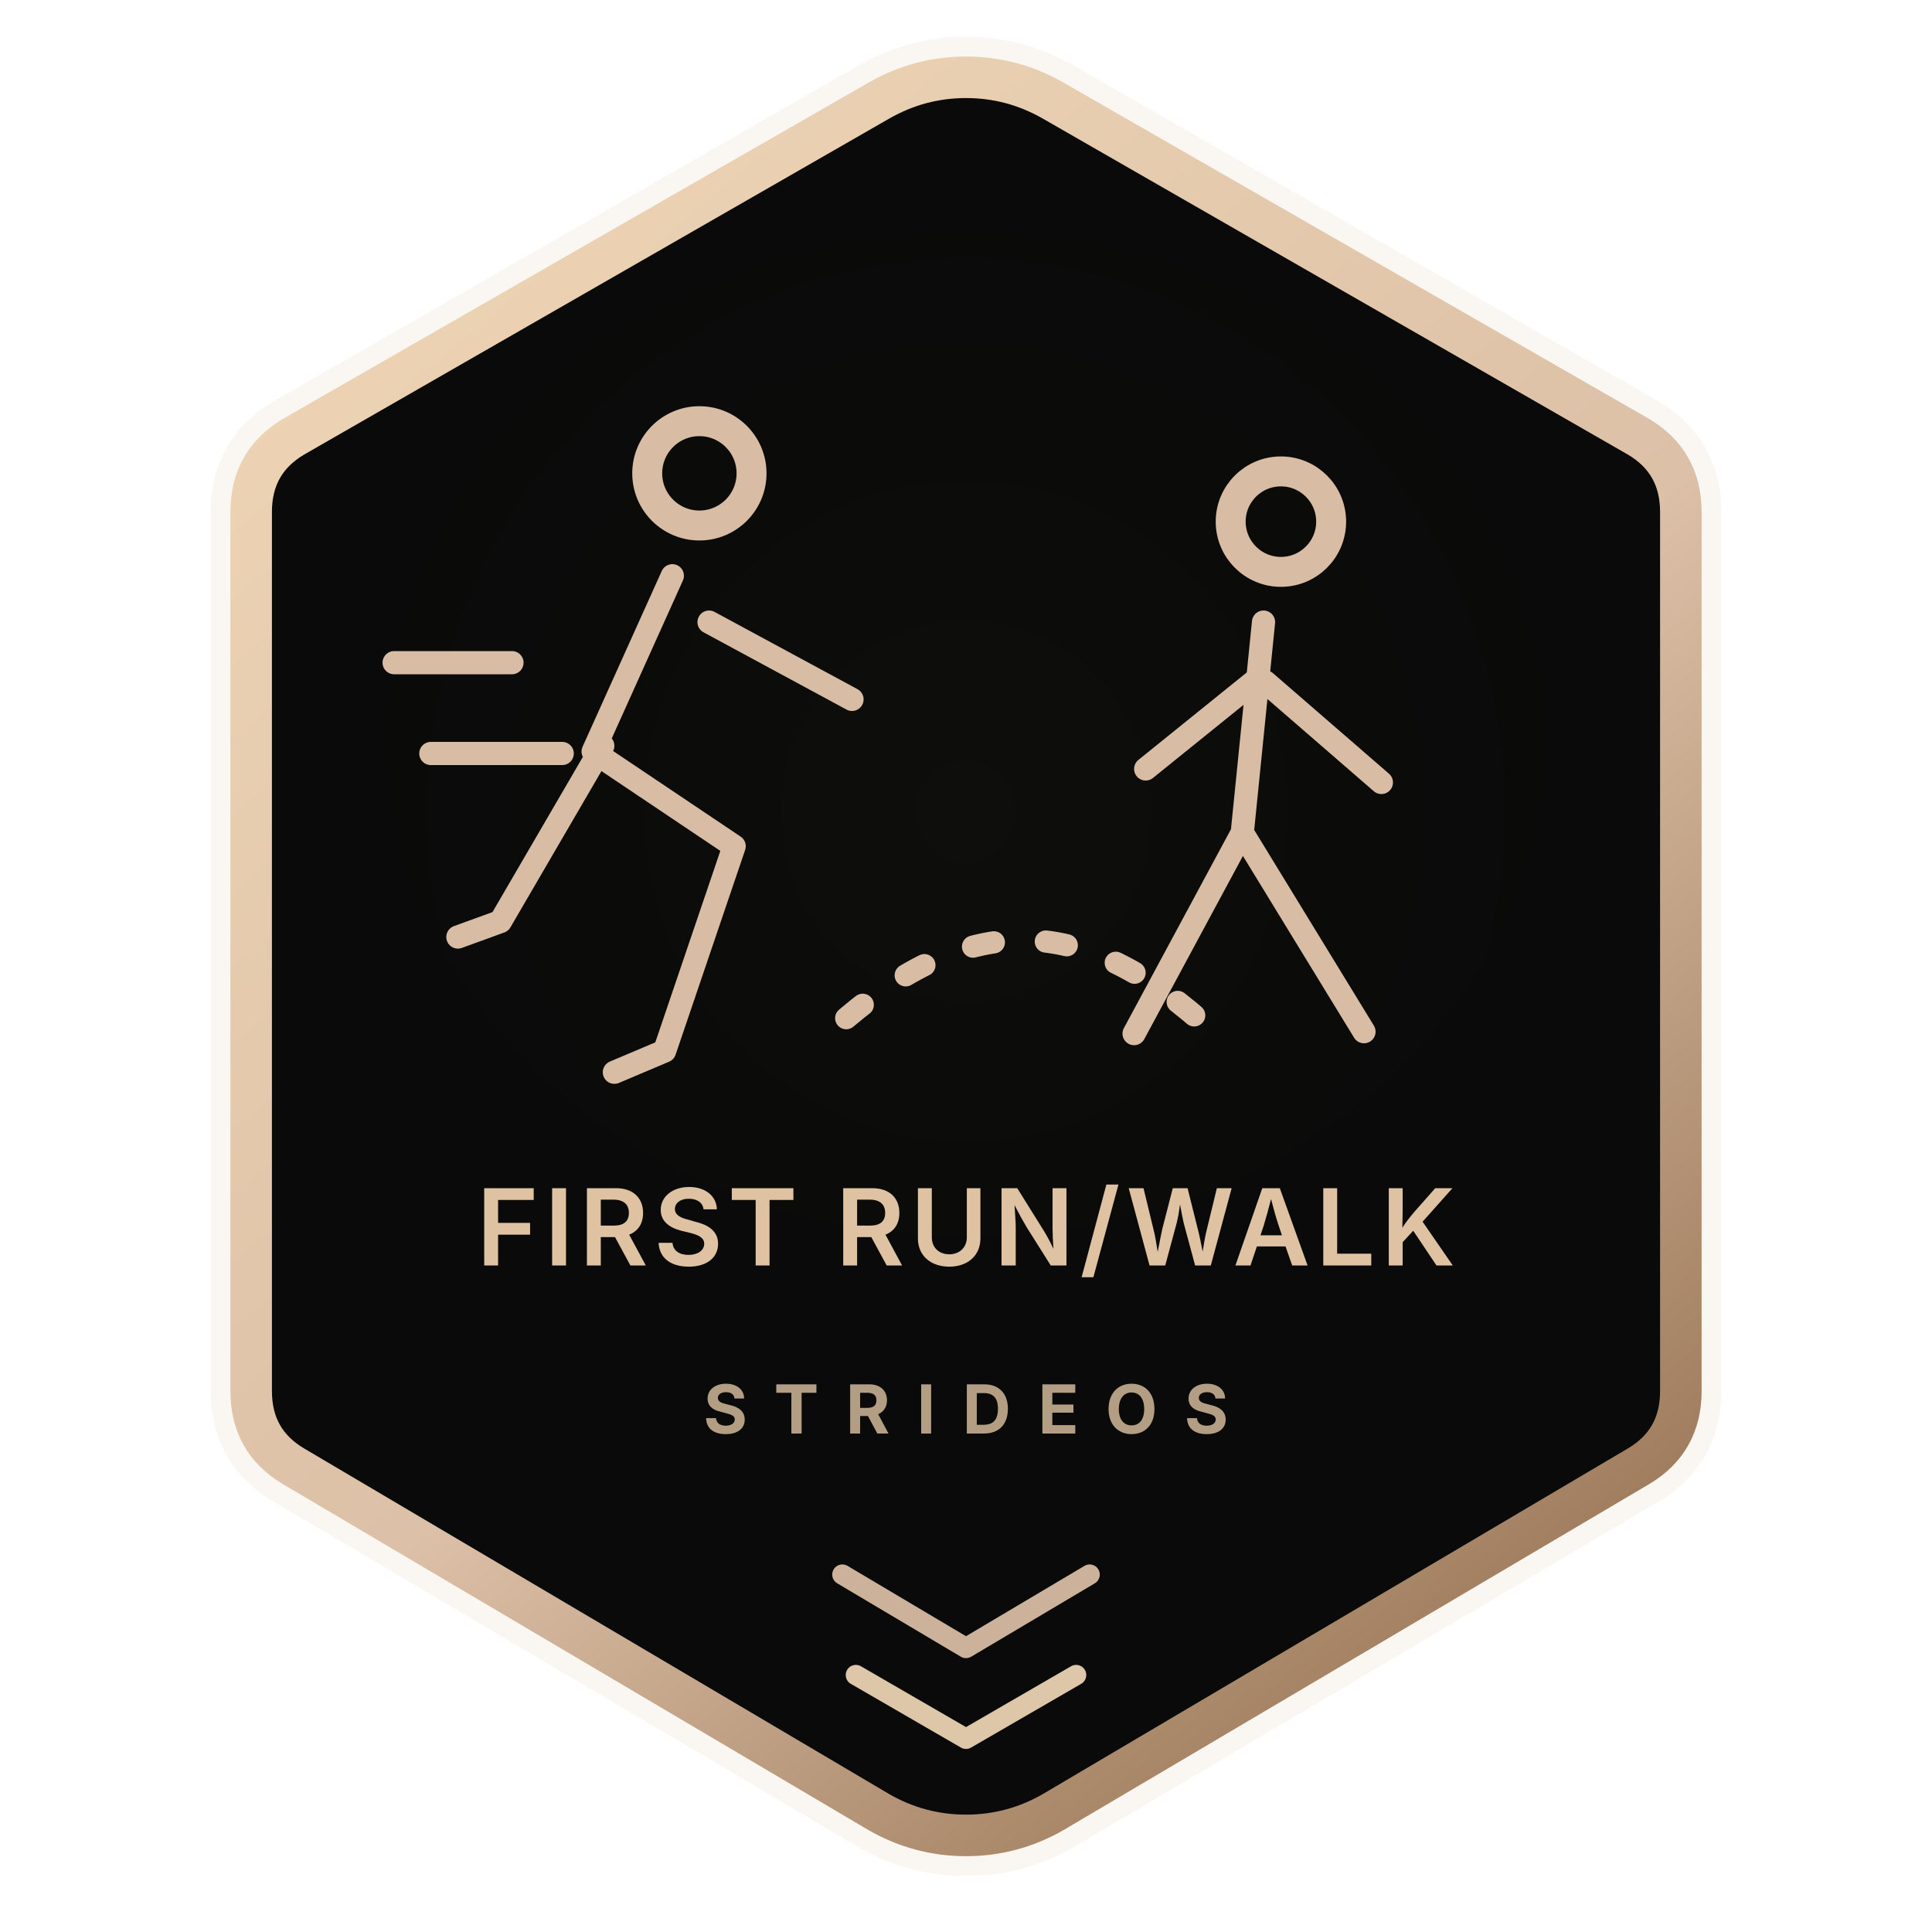
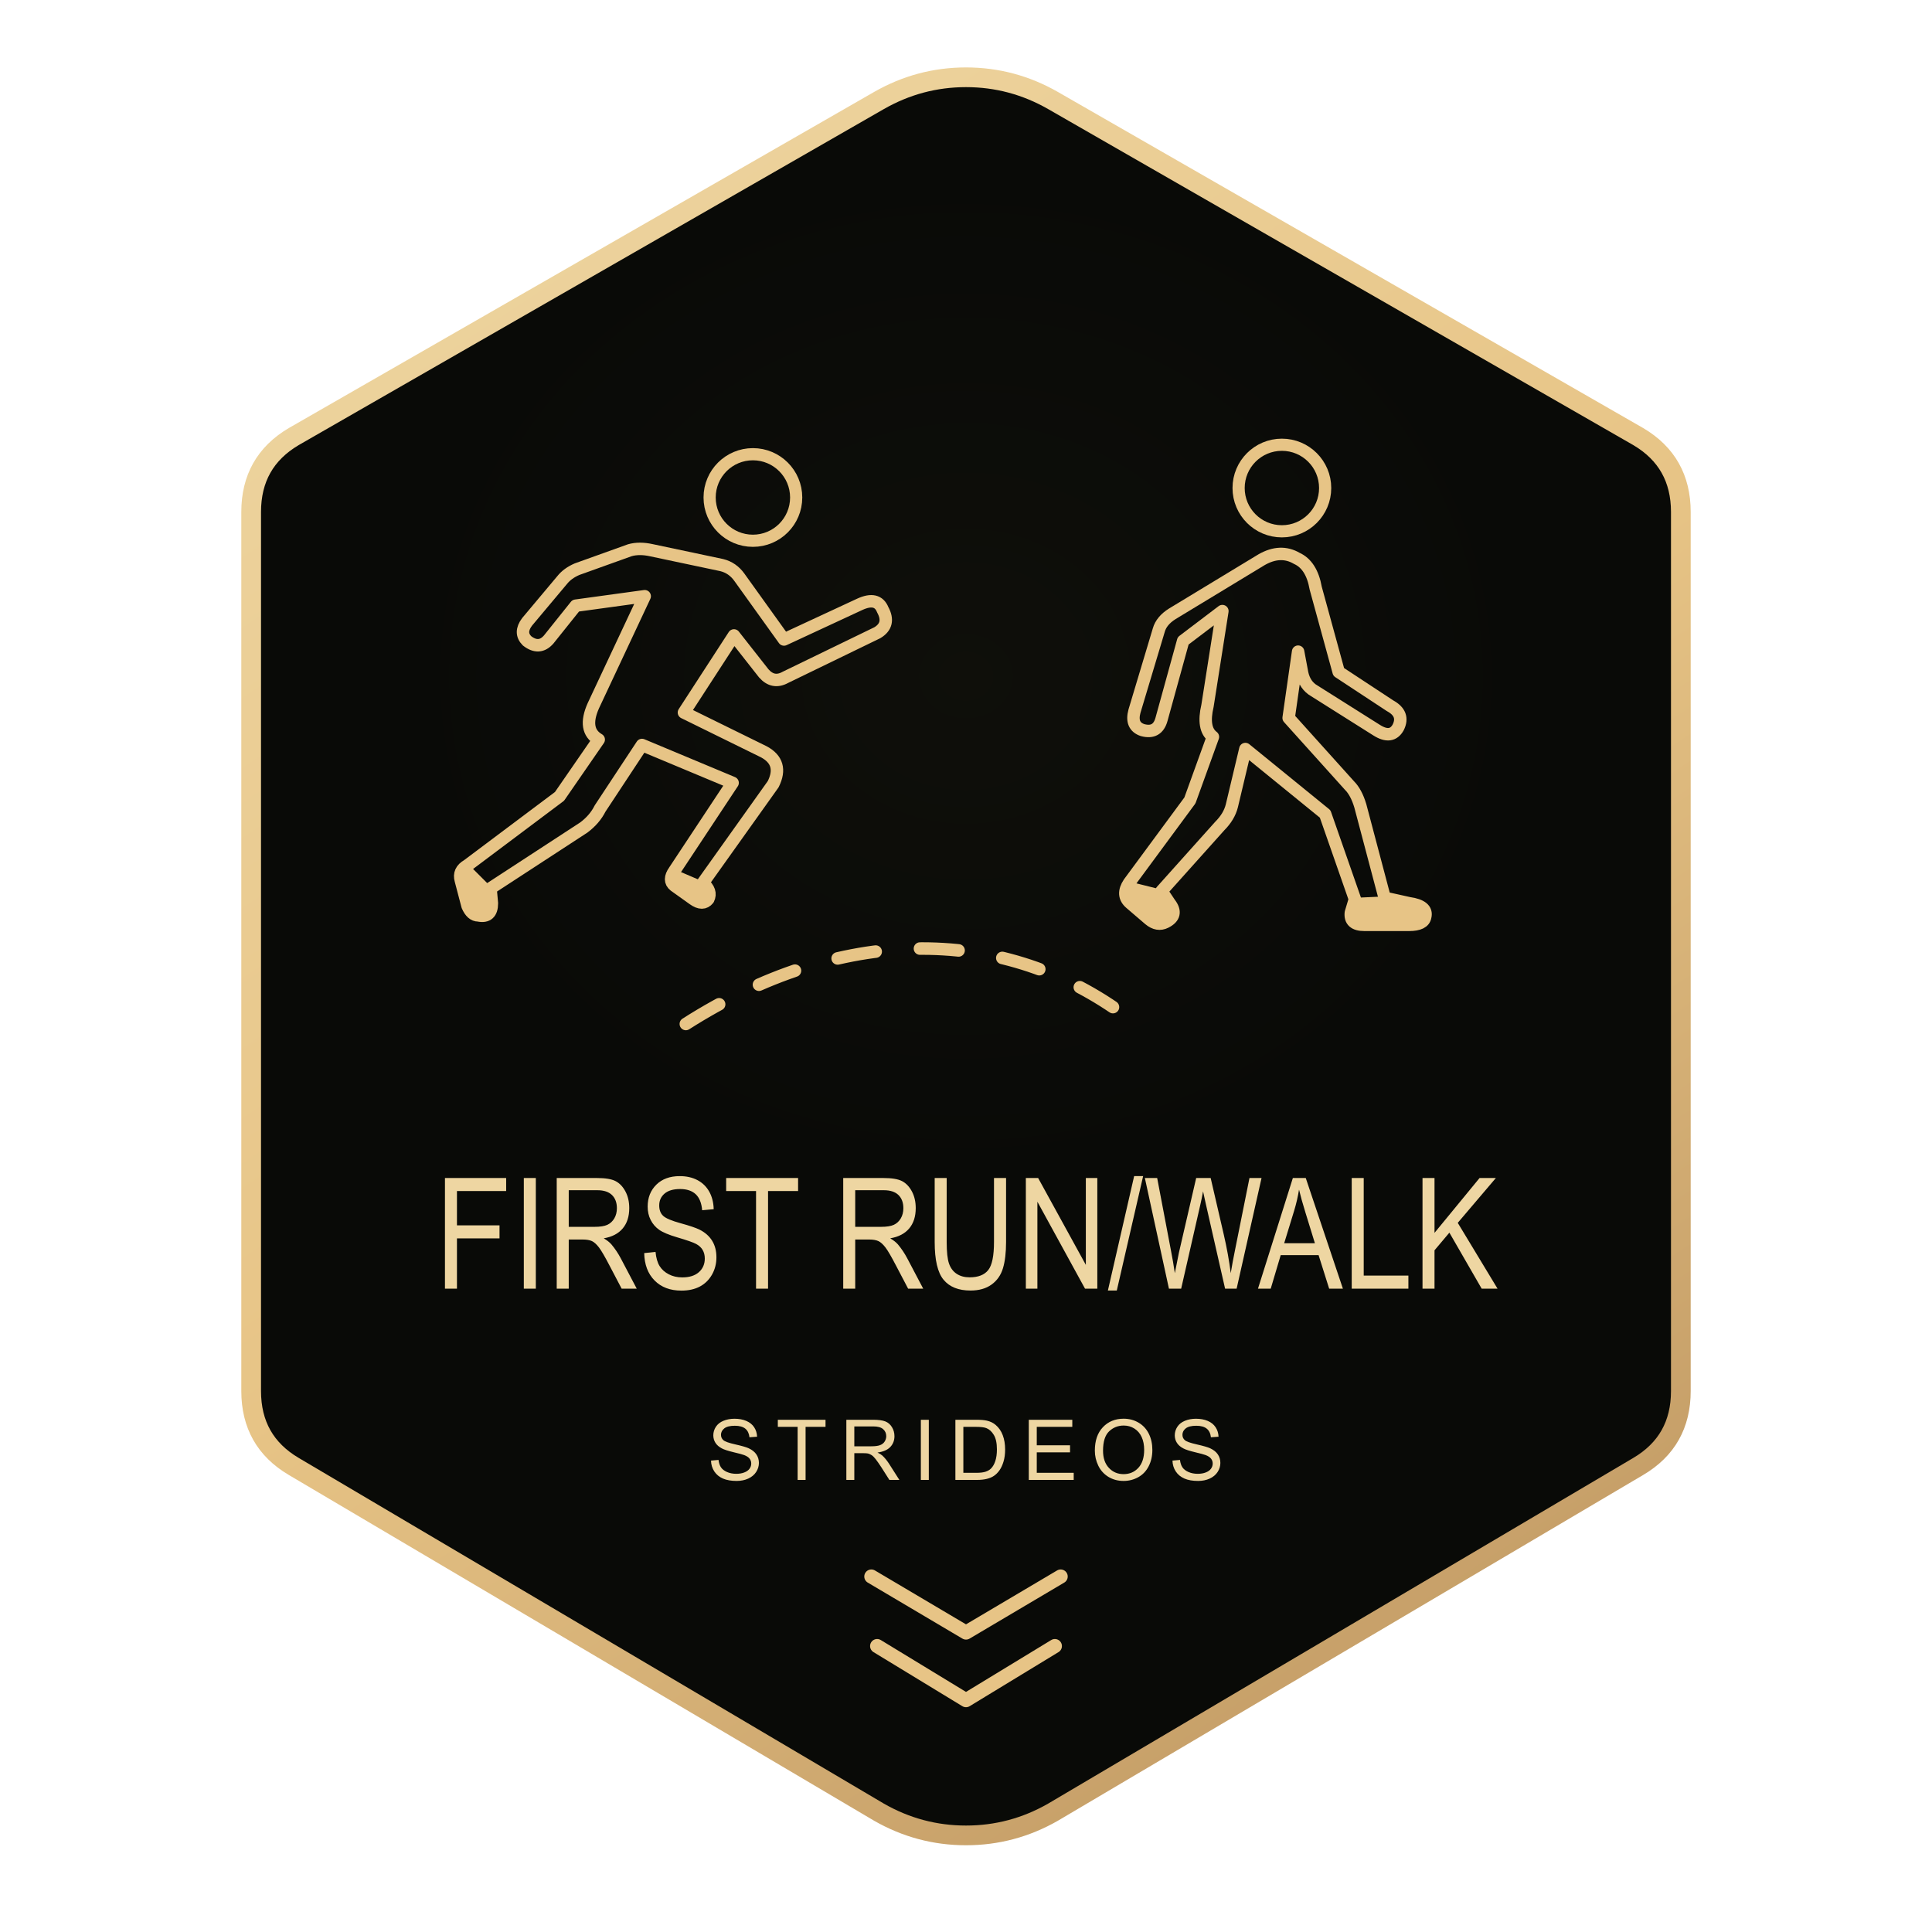
<svg xmlns="http://www.w3.org/2000/svg" width="100" height="100" viewBox="0 0 100 100" fill="none" role="img" aria-label="First Run/Walk achievement. Unlocked.">
  <defs>
-     <linearGradient id="firsts-first-run-walk-unlocked-edge" x1="14" y1="7" x2="86" y2="93" gradientUnits="userSpaceOnUse">
-       <stop offset="0" stop-color="#F0D7B6" />
-       <stop offset="0.54" stop-color="#DCC0A7" />
-       <stop offset="1" stop-color="#8D6847" />
+     <linearGradient id="firsts-first-run-walk-unlocked-edge" x1="20" y1="4" x2="80" y2="95" gradientUnits="userSpaceOnUse">
+       <stop stop-color="#EED6A2" />
+       <stop offset=".5" stop-color="#E7C486" />
+       <stop offset="1" stop-color="#BD9560" />
    </linearGradient>
-     <radialGradient id="firsts-first-run-walk-unlocked-glow" cx="0" cy="0" r="1" gradientUnits="userSpaceOnUse" gradientTransform="translate(50 42) rotate(90) scale(35 34)">
-       <stop offset="0" stop-color="#C79C70" stop-opacity="0.22" />
-       <stop offset="0.64" stop-color="#C79C70" stop-opacity="0.08" />
-       <stop offset="1" stop-color="#C79C70" stop-opacity="0" />
+     <radialGradient id="firsts-first-run-walk-unlocked-ambient">
+       <stop stop-color="#E7C486" stop-opacity=".025" />
+       <stop offset="1" stop-color="#E7C486" stop-opacity="0" />
    </radialGradient>
  </defs>
-   <path d="M50 4 Q52.4 4 54.5 5.2 L84.8 22.6 Q87 23.9 87 26.5 L87 72 Q87 74.6 84.8 75.9 L54.5 93.8 Q52.4 95 50 95 Q47.6 95 45.5 93.8 L15.2 75.9 Q13 74.6 13 72 L13 26.5 Q13 23.9 15.2 22.6 L45.5 5.2 Q47.6 4 50 4 Z" fill="none" stroke="#C79C70" stroke-width="4.2" stroke-linejoin="round" stroke-opacity="0.08" />
-   <path d="M50 4 Q52.4 4 54.5 5.2 L84.8 22.6 Q87 23.9 87 26.5 L87 72 Q87 74.6 84.8 75.9 L54.5 93.8 Q52.4 95 50 95 Q47.6 95 45.5 93.8 L15.2 75.9 Q13 74.6 13 72 L13 26.5 Q13 23.9 15.2 22.6 L45.5 5.2 Q47.6 4 50 4 Z" fill="#090A09" fill-opacity="1" stroke="url(#firsts-first-run-walk-unlocked-edge)" stroke-width="2.15" stroke-linejoin="round" stroke-opacity="1" />
-   <ellipse cx="50" cy="38" rx="30" ry="26" fill="url(#firsts-first-run-walk-unlocked-glow)" opacity="0.11" />
-   <g>
-     <circle cx="36.2" cy="24.5" r="2.7" fill="none" stroke="#DCC0A7" stroke-width="1.55" stroke-linecap="round" stroke-linejoin="round" stroke-opacity="0.98" />
-     <path d="M34.8 29.8 L30.7 38.9 L38 43.8 M31.2 38.6 L25.9 47.7 L23.7 48.5 M38 43.8 L34.4 54.4 L31.8 55.5 M36.7 32.2 L44.1 36.2 M26.5 34.3 H20.4 M29.1 39 H22.3" fill="none" stroke="#DCC0A7" stroke-width="1.2" stroke-linecap="round" stroke-linejoin="round" stroke-opacity="0.98" />
-     <path d="M43.8 52.7 C50.3 47.2 55.9 47.4 62.1 52.8" fill="none" stroke="#DCC0A7" stroke-width="1.15" stroke-linecap="round" stroke-linejoin="round" stroke-opacity="0.98" stroke-dasharray="1.1 2.7" />
-     <circle cx="66.3" cy="27" r="2.6" fill="none" stroke="#DCC0A7" stroke-width="1.55" stroke-linecap="round" stroke-linejoin="round" stroke-opacity="0.98" />
-     <path d="M65.4 32.2 L64.3 43.1 M64.3 43.1 L58.7 53.5 M64.3 43.1 L70.6 53.4 M65 35.2 L59.3 39.8 M65.5 35.3 L71.5 40.5" fill="none" stroke="#DCC0A7" stroke-width="1.2" stroke-linecap="round" stroke-linejoin="round" stroke-opacity="0.98" />
+   <path d="M50 4 Q52.4 4 54.5 5.2 L84.8 22.6 Q87 23.9 87 26.5 L87 72 Q87 74.6 84.8 75.9 L54.5 93.8 Q52.4 95 50 95 Q47.6 95 45.5 93.8 L15.2 75.9 Q13 74.6 13 72 L13 26.5 Q13 23.9 15.2 22.6 L45.5 5.2 Q47.6 4 50 4 Z" fill="#090A07" fill-opacity="1" stroke="url(#firsts-first-run-walk-unlocked-edge)" stroke-width="1.02" stroke-linejoin="round" />
+   <ellipse cx="50" cy="35" rx="30" ry="27" fill="url(#firsts-first-run-walk-unlocked-ambient)" />
+   <g data-glyph="run-walk-transition">
+     <g transform="translate(-1 10) scale(.7)">
+       <g data-glyph="outlined-runner" stroke="#E7C486" stroke-linecap="round" stroke-linejoin="round">
+         <circle cx="57.1" cy="22.5" r="3.2" stroke-width=".9" />
+         <path data-body="continuous-silhouette" d="M48 26.4 Q48.7 26.2 49.6 26.4 L54.8 27.5 Q55.6 27.7 56.1 28.4 L59.4 33 L65 30.4 Q66.3 29.8 66.7 30.8 Q67.3 31.9 66.3 32.5 L59.5 35.8 Q58.6 36.3 57.9 35.5 L55.7 32.7 L52 38.4 L57.9 41.3 Q59.4 42.1 58.6 43.7 L53.4 51 Q54.1 51.6 53.8 52.2 Q53.4 52.7 52.7 52.2 L51.3 51.2 Q50.8 50.8 51.3 50.1 L55.6 43.6 L48.9 40.8 L45.8 45.5 Q45.4 46.3 44.6 46.9 L37.7 51.4 L37.8 52.5 Q37.8 53.6 36.8 53.4 Q36.3 53.4 36 52.7 L35.5 50.8 Q35.3 50.1 36 49.7 L42.8 44.6 L45.7 40.4 Q44.5 39.7 45.3 37.9 L49.1 29.8 L44 30.5 L42 33 Q41.3 33.8 40.4 33.1 Q39.8 32.5 40.4 31.7 L43 28.6 Q43.4 28.1 44.1 27.8 Z" stroke-width=".92" />
+         <path data-shoe="rear" d="M36 49.7 L37.7 51.4 L37.8 52.5 Q37.8 53.6 36.8 53.4 Q36.3 53.4 36 52.7 L35.5 50.8 Q35.3 50.1 36 49.7 Z" fill="#E7C486" stroke-width=".2" />
+         <path data-shoe="front" d="M51.3 50.1 L53.4 51 Q54.1 51.6 53.8 52.2 Q53.4 52.7 52.7 52.2 L51.3 51.2 Q50.8 50.8 51.3 50.1 Z" fill="#E7C486" stroke-width=".2" />
+       </g>
+     </g>
+     <g transform="translate(31 10) scale(.7)">
+       <g data-glyph="outlined-walker" stroke="#E7C486" stroke-linecap="round" stroke-linejoin="round">
+         <circle cx="50.5" cy="21.8" r="3.2" stroke-width=".9" />
+         <path data-body="continuous-silhouette" d="M49 27.1 Q50.4 26.3 51.6 27 Q52.7 27.5 53 29.2 L54.7 35.4 L58.5 37.9 Q59.6 38.5 59.1 39.5 Q58.6 40.4 57.5 39.7 L52.9 36.8 Q52.2 36.4 52 35.5 L51.7 33.9 L51 38.8 L55.5 43.8 Q56 44.3 56.3 45.3 L58.1 52.1 L59.9 52.5 Q61.3 52.7 61.1 53.5 Q61 54.1 59.9 54.1 L56.6 54.1 Q55.5 54.1 55.6 53.2 L55.9 52.2 L53.7 45.9 L47.8 41.1 L46.8 45.3 Q46.6 46.1 45.9 46.8 L41.6 51.6 L42.2 52.5 Q42.9 53.4 41.9 53.9 Q41.3 54.2 40.7 53.7 L39.3 52.5 Q38.6 51.9 39.2 51 L43.7 44.9 L45.4 40.2 Q44.6 39.6 45 37.9 L46.1 30.9 L43.2 33.1 L41.6 38.9 Q41.3 40 40.2 39.7 Q39.3 39.4 39.6 38.3 L41.4 32.3 Q41.6 31.6 42.4 31.1 Z" stroke-width=".92" />
+         <path data-shoe="rear" d="M41.6 51.6 L42.2 52.5 Q42.9 53.4 41.9 53.9 Q41.3 54.2 40.7 53.7 L39.3 52.5 Q38.6 51.9 39.2 51 Z" fill="#E7C486" stroke-width=".2" />
+         <path data-shoe="front" d="M58.1 52.1 L59.9 52.5 Q61.3 52.7 61.1 53.5 Q61 54.1 59.9 54.1 L56.6 54.1 Q55.5 54.1 55.6 53.2 L55.9 52.2 Z" fill="#E7C486" stroke-width=".2" />
+       </g>
+     </g>
+     <path d="M35.5 53 C43.5 47.9 51.7 47.9 58 52.4" stroke="#E7C486" stroke-linecap="round" stroke-linejoin="round" stroke-width=".65" stroke-dasharray="2 2.3" />
  </g>
-   <text x="50" y="65.5" text-anchor="middle" font-family="'Avenir Next', Inter, Arial, sans-serif" font-size="5.5" font-weight="600" letter-spacing="0.28" fill="#E4C8A6" fill-opacity="0.97">FIRST RUN/WALK</text>
-   <text x="50" y="74.2" text-anchor="middle" font-family="'Avenir Next', Inter, Arial, sans-serif" font-size="3.5" font-weight="700" letter-spacing="1.38" fill="#E4C8A6" fill-opacity="0.78">STRIDEOS</text>
-   <path d="M43.6 81.5 L50 85.3 L56.4 81.5" fill="none" stroke="#DCC0A7" stroke-width="1.05" stroke-linecap="round" stroke-linejoin="round" stroke-opacity="0.92" />
-   <path d="M44.3 86.7 L50 90 L55.7 86.7" fill="none" stroke="#F0D7B6" stroke-width="1.05" stroke-linecap="round" stroke-linejoin="round" stroke-opacity="0.92" />
+   <g data-title="First Run/Walk">
+     <path data-text="FIRST RUN/WALK" fill="#EED6A2" stroke="none" d="M23.031 66.7L23.031 60.974L26.199 60.974L26.199 61.649L23.652 61.649L23.652 63.423L25.855 63.423L25.855 64.099L23.652 64.099L23.652 66.7ZM27.113 66.7L27.113 60.974L27.734 60.974L27.734 66.7ZM28.816 66.7L28.816 60.974L30.898 60.974C31.333 60.974 31.654 61.027 31.861 61.134C32.068 61.241 32.238 61.418 32.371 61.667C32.504 61.916 32.57 62.204 32.57 62.532C32.57 62.965 32.458 63.315 32.232 63.583C32.007 63.852 31.68 64.022 31.25 64.095C31.424 64.199 31.557 64.305 31.648 64.411C31.833 64.63 31.996 64.874 32.137 65.142L32.957 66.7L32.176 66.7L31.551 65.509C31.309 65.043 31.125 64.729 31.002 64.567C30.878 64.406 30.758 64.297 30.643 64.241C30.526 64.186 30.364 64.157 30.156 64.157L29.438 64.157L29.438 66.7ZM29.438 63.501L30.773 63.501C31.065 63.501 31.286 63.466 31.438 63.396C31.588 63.325 31.708 63.215 31.797 63.063C31.885 62.913 31.93 62.737 31.93 62.536C31.93 62.247 31.845 62.02 31.676 61.854C31.506 61.689 31.255 61.606 30.922 61.606L29.438 61.606ZM33.344 64.86L33.93 64.798C33.961 65.113 34.032 65.358 34.143 65.534C34.253 65.71 34.411 65.852 34.617 65.958C34.823 66.065 35.055 66.118 35.312 66.118C35.682 66.118 35.969 66.028 36.174 65.847C36.378 65.666 36.48 65.431 36.48 65.142C36.48 64.973 36.443 64.825 36.369 64.698C36.295 64.572 36.183 64.469 36.033 64.388C35.883 64.307 35.56 64.194 35.062 64.048C34.62 63.918 34.305 63.786 34.117 63.653C33.93 63.521 33.784 63.352 33.68 63.147C33.575 62.943 33.523 62.712 33.523 62.454C33.523 61.991 33.673 61.612 33.973 61.317C34.272 61.023 34.676 60.876 35.184 60.876C35.532 60.876 35.838 60.945 36.1 61.083C36.361 61.221 36.564 61.419 36.709 61.677C36.854 61.935 36.931 62.238 36.941 62.587L36.344 62.642C36.312 62.27 36.201 61.993 36.01 61.813C35.818 61.634 35.549 61.544 35.203 61.544C34.852 61.544 34.583 61.623 34.398 61.78C34.213 61.938 34.121 62.142 34.121 62.392C34.121 62.624 34.188 62.803 34.324 62.931C34.459 63.059 34.764 63.188 35.238 63.317C35.702 63.445 36.027 63.556 36.215 63.649C36.501 63.795 36.717 63.987 36.863 64.226C37.009 64.464 37.082 64.749 37.082 65.079C37.082 65.407 37.005 65.706 36.852 65.976C36.698 66.245 36.489 66.45 36.225 66.591C35.96 66.731 35.642 66.802 35.27 66.802C34.688 66.802 34.226 66.627 33.881 66.278C33.536 65.93 33.356 65.457 33.344 64.86ZM39.133 66.7L39.133 61.649L37.586 61.649L37.586 60.974L41.309 60.974L41.309 61.649L39.754 61.649L39.754 66.7ZM43.645 66.7L43.645 60.974L45.727 60.974C46.161 60.974 46.482 61.027 46.689 61.134C46.896 61.241 47.066 61.418 47.199 61.667C47.332 61.916 47.398 62.204 47.398 62.532C47.398 62.965 47.286 63.315 47.061 63.583C46.835 63.852 46.508 64.022 46.078 64.095C46.252 64.199 46.385 64.305 46.477 64.411C46.661 64.63 46.824 64.874 46.965 65.142L47.785 66.7L47.004 66.7L46.379 65.509C46.137 65.043 45.954 64.729 45.83 64.567C45.706 64.406 45.586 64.297 45.471 64.241C45.354 64.186 45.192 64.157 44.984 64.157L44.266 64.157L44.266 66.7ZM44.266 63.501L45.602 63.501C45.893 63.501 46.114 63.466 46.266 63.396C46.417 63.325 46.536 63.215 46.625 63.063C46.713 62.913 46.758 62.737 46.758 62.536C46.758 62.247 46.673 62.02 46.504 61.854C46.334 61.689 46.083 61.606 45.75 61.606L44.266 61.606ZM51.449 60.974L52.074 60.974L52.074 64.282C52.074 64.837 52.02 65.292 51.912 65.647C51.804 66.003 51.607 66.284 51.322 66.489C51.037 66.695 50.674 66.798 50.234 66.798C49.614 66.798 49.15 66.613 48.842 66.243C48.533 65.874 48.379 65.22 48.379 64.282L48.379 60.974L49 60.974L49 64.278C49 64.797 49.04 65.172 49.121 65.403C49.202 65.635 49.334 65.812 49.518 65.933C49.701 66.054 49.924 66.114 50.188 66.114C50.63 66.114 50.951 65.989 51.15 65.739C51.35 65.489 51.449 65.002 51.449 64.278ZM53.098 66.7L53.098 60.974L53.734 60.974L56.203 65.47L56.203 60.974L56.797 60.974L56.797 66.7L56.16 66.7L53.695 62.2L53.695 66.7ZM57.344 66.798L58.703 60.876L59.168 60.876L57.805 66.798ZM60.504 66.7L59.258 60.974L59.895 60.974L60.609 64.728C60.685 65.113 60.751 65.504 60.809 65.899L61.02 64.841L61.914 60.974L62.664 60.974L63.336 63.872C63.5 64.578 63.622 65.254 63.703 65.899C63.763 65.527 63.84 65.112 63.934 64.653L64.672 60.974L65.297 60.974L64.008 66.7L63.41 66.7L62.418 62.337L62.27 61.665C62.225 61.915 62.18 62.139 62.133 62.337L61.137 66.7ZM65.113 66.7L66.918 60.974L67.586 60.974L69.508 66.7L68.797 66.7L68.25 64.966L66.289 64.966L65.773 66.7ZM66.469 64.349L68.059 64.349L67.57 62.763C67.419 62.276 67.309 61.88 67.238 61.575C67.178 61.942 67.094 62.307 66.984 62.669ZM69.965 66.7L69.965 60.974L70.586 60.974L70.586 66.024L72.898 66.024L72.898 66.7ZM73.629 66.7L73.629 60.974L74.25 60.974L74.25 63.813L76.582 60.974L77.426 60.974L75.453 63.294L77.512 66.7L76.691 66.7L75.02 63.802L74.25 64.716L74.25 66.7ZM22.48 59.216" />
+   </g>
+   <g data-wordmark="STRIDEOS">
+     <path data-text="STRIDEOS" fill="#EED6A2" stroke="none" d="M36.802 75.6L37.191 75.565C37.209 75.721 37.251 75.85 37.318 75.95C37.385 76.049 37.49 76.129 37.632 76.192C37.774 76.253 37.934 76.284 38.111 76.284C38.268 76.284 38.407 76.26 38.527 76.213C38.646 76.167 38.736 76.103 38.794 76.022C38.854 75.94 38.884 75.851 38.884 75.754C38.884 75.657 38.855 75.572 38.798 75.499C38.742 75.426 38.649 75.365 38.519 75.315C38.436 75.283 38.25 75.232 37.964 75.165C37.678 75.096 37.477 75.031 37.363 74.969C37.214 74.891 37.104 74.795 37.031 74.68C36.958 74.564 36.921 74.435 36.921 74.292C36.921 74.134 36.965 73.987 37.054 73.85C37.144 73.713 37.274 73.61 37.445 73.54C37.617 73.469 37.807 73.434 38.017 73.434C38.248 73.434 38.451 73.471 38.626 73.545C38.803 73.62 38.939 73.729 39.035 73.874C39.129 74.018 39.18 74.182 39.187 74.364L38.792 74.393C38.771 74.197 38.7 74.048 38.578 73.948C38.455 73.848 38.274 73.797 38.035 73.797C37.785 73.797 37.602 73.843 37.488 73.934C37.375 74.025 37.318 74.135 37.318 74.264C37.318 74.376 37.358 74.468 37.439 74.54C37.518 74.613 37.725 74.687 38.06 74.762C38.395 74.838 38.625 74.904 38.75 74.961C38.93 75.045 39.064 75.151 39.15 75.28C39.237 75.408 39.281 75.555 39.281 75.721C39.281 75.887 39.233 76.043 39.138 76.19C39.043 76.336 38.906 76.45 38.728 76.532C38.551 76.612 38.352 76.653 38.13 76.653C37.848 76.653 37.611 76.612 37.421 76.53C37.231 76.448 37.082 76.325 36.972 76.161C36.864 75.996 36.807 75.809 36.802 75.6ZM41.285 76.6L41.285 73.854L40.26 73.854L40.26 73.487L42.729 73.487L42.729 73.854L41.697 73.854L41.697 76.6ZM43.807 76.6L43.807 73.487L45.188 73.487C45.465 73.487 45.676 73.515 45.821 73.571C45.965 73.627 46.081 73.726 46.167 73.868C46.253 74.008 46.297 74.165 46.297 74.336C46.297 74.557 46.226 74.743 46.083 74.895C45.939 75.046 45.718 75.143 45.418 75.184C45.528 75.236 45.611 75.288 45.668 75.338C45.788 75.449 45.902 75.587 46.01 75.752L46.551 76.6L46.034 76.6L45.622 75.952C45.5 75.766 45.401 75.623 45.323 75.524C45.246 75.425 45.176 75.356 45.114 75.317C45.052 75.277 44.99 75.249 44.926 75.233C44.879 75.223 44.803 75.217 44.698 75.217L44.219 75.217L44.219 76.6ZM44.219 74.86L45.104 74.86C45.292 74.86 45.44 74.841 45.545 74.803C45.652 74.764 45.733 74.702 45.788 74.616C45.843 74.53 45.872 74.437 45.872 74.336C45.872 74.189 45.818 74.068 45.711 73.973C45.604 73.878 45.436 73.831 45.206 73.831L44.219 73.831ZM47.663 76.6L47.663 73.487L48.075 73.487L48.075 76.6ZM49.451 76.6L49.451 73.487L50.523 73.487C50.766 73.487 50.95 73.502 51.078 73.532C51.256 73.572 51.409 73.646 51.535 73.754C51.699 73.893 51.821 74.07 51.902 74.286C51.984 74.502 52.025 74.749 52.025 75.026C52.025 75.263 51.997 75.473 51.941 75.655C51.887 75.837 51.815 75.988 51.729 76.108C51.643 76.228 51.548 76.322 51.445 76.391C51.344 76.46 51.22 76.512 51.074 76.547C50.93 76.583 50.763 76.6 50.574 76.6ZM49.863 76.233L50.527 76.233C50.733 76.233 50.894 76.214 51.01 76.176C51.127 76.137 51.221 76.083 51.291 76.014C51.389 75.917 51.464 75.785 51.518 75.62C51.572 75.455 51.6 75.254 51.6 75.02C51.6 74.695 51.546 74.445 51.439 74.27C51.333 74.094 51.203 73.977 51.051 73.918C50.94 73.875 50.762 73.854 50.518 73.854L49.863 73.854ZM53.25 76.6L53.25 73.487L55.502 73.487L55.502 73.854L53.663 73.854L53.663 74.807L55.385 74.807L55.385 75.172L53.663 75.172L53.663 76.233L55.575 76.233L55.575 76.6ZM56.669 75.084C56.669 74.568 56.808 74.164 57.085 73.872C57.362 73.579 57.72 73.432 58.159 73.432C58.447 73.432 58.706 73.501 58.937 73.639C59.167 73.776 59.343 73.967 59.464 74.213C59.585 74.458 59.646 74.736 59.646 75.047C59.646 75.364 59.582 75.646 59.454 75.895C59.326 76.144 59.146 76.333 58.913 76.461C58.68 76.589 58.428 76.653 58.157 76.653C57.864 76.653 57.602 76.583 57.37 76.442C57.14 76.3 56.965 76.107 56.847 75.862C56.728 75.616 56.669 75.357 56.669 75.084ZM57.093 75.09C57.093 75.465 57.193 75.761 57.396 75.977C57.597 76.193 57.851 76.301 58.155 76.301C58.465 76.301 58.72 76.193 58.921 75.975C59.121 75.756 59.222 75.447 59.222 75.045C59.222 74.792 59.179 74.57 59.093 74.381C59.007 74.193 58.881 74.046 58.716 73.942C58.552 73.838 58.367 73.786 58.161 73.786C57.869 73.786 57.618 73.886 57.407 74.086C57.197 74.287 57.093 74.622 57.093 75.09ZM60.687 75.6L61.076 75.565C61.094 75.721 61.136 75.85 61.203 75.95C61.27 76.049 61.375 76.129 61.517 76.192C61.659 76.253 61.818 76.284 61.996 76.284C62.153 76.284 62.292 76.26 62.412 76.213C62.531 76.167 62.621 76.103 62.679 76.022C62.739 75.94 62.769 75.851 62.769 75.754C62.769 75.657 62.74 75.572 62.683 75.499C62.627 75.426 62.534 75.365 62.404 75.315C62.32 75.283 62.135 75.232 61.849 75.165C61.562 75.096 61.362 75.031 61.248 74.969C61.099 74.891 60.988 74.795 60.916 74.68C60.842 74.564 60.806 74.435 60.806 74.292C60.806 74.134 60.85 73.987 60.939 73.85C61.029 73.713 61.159 73.61 61.33 73.54C61.501 73.469 61.692 73.434 61.902 73.434C62.132 73.434 62.335 73.471 62.511 73.545C62.688 73.62 62.824 73.729 62.919 73.874C63.014 74.018 63.065 74.182 63.072 74.364L62.677 74.393C62.656 74.197 62.584 74.048 62.462 73.948C62.34 73.848 62.159 73.797 61.919 73.797C61.669 73.797 61.487 73.843 61.373 73.934C61.259 74.025 61.203 74.135 61.203 74.264C61.203 74.376 61.243 74.468 61.324 74.54C61.403 74.613 61.61 74.687 61.945 74.762C62.279 74.838 62.509 74.904 62.634 74.961C62.815 75.045 62.949 75.151 63.035 75.28C63.122 75.408 63.166 75.555 63.166 75.721C63.166 75.887 63.118 76.043 63.023 76.19C62.928 76.336 62.791 76.45 62.613 76.532C62.436 76.612 62.236 76.653 62.015 76.653C61.732 76.653 61.496 76.612 61.306 76.53C61.116 76.448 60.966 76.325 60.857 76.161C60.749 75.996 60.692 75.809 60.687 75.6ZM36.607 72.662" />
+   </g>
+   <path data-chevrons="2" d="M45.1 81.6 L50 84.5 L54.9 81.6 M45.4 85.2 L50 88 L54.6 85.2" stroke="#E7C486" stroke-width=".73" stroke-linecap="round" stroke-linejoin="round" />
</svg>
